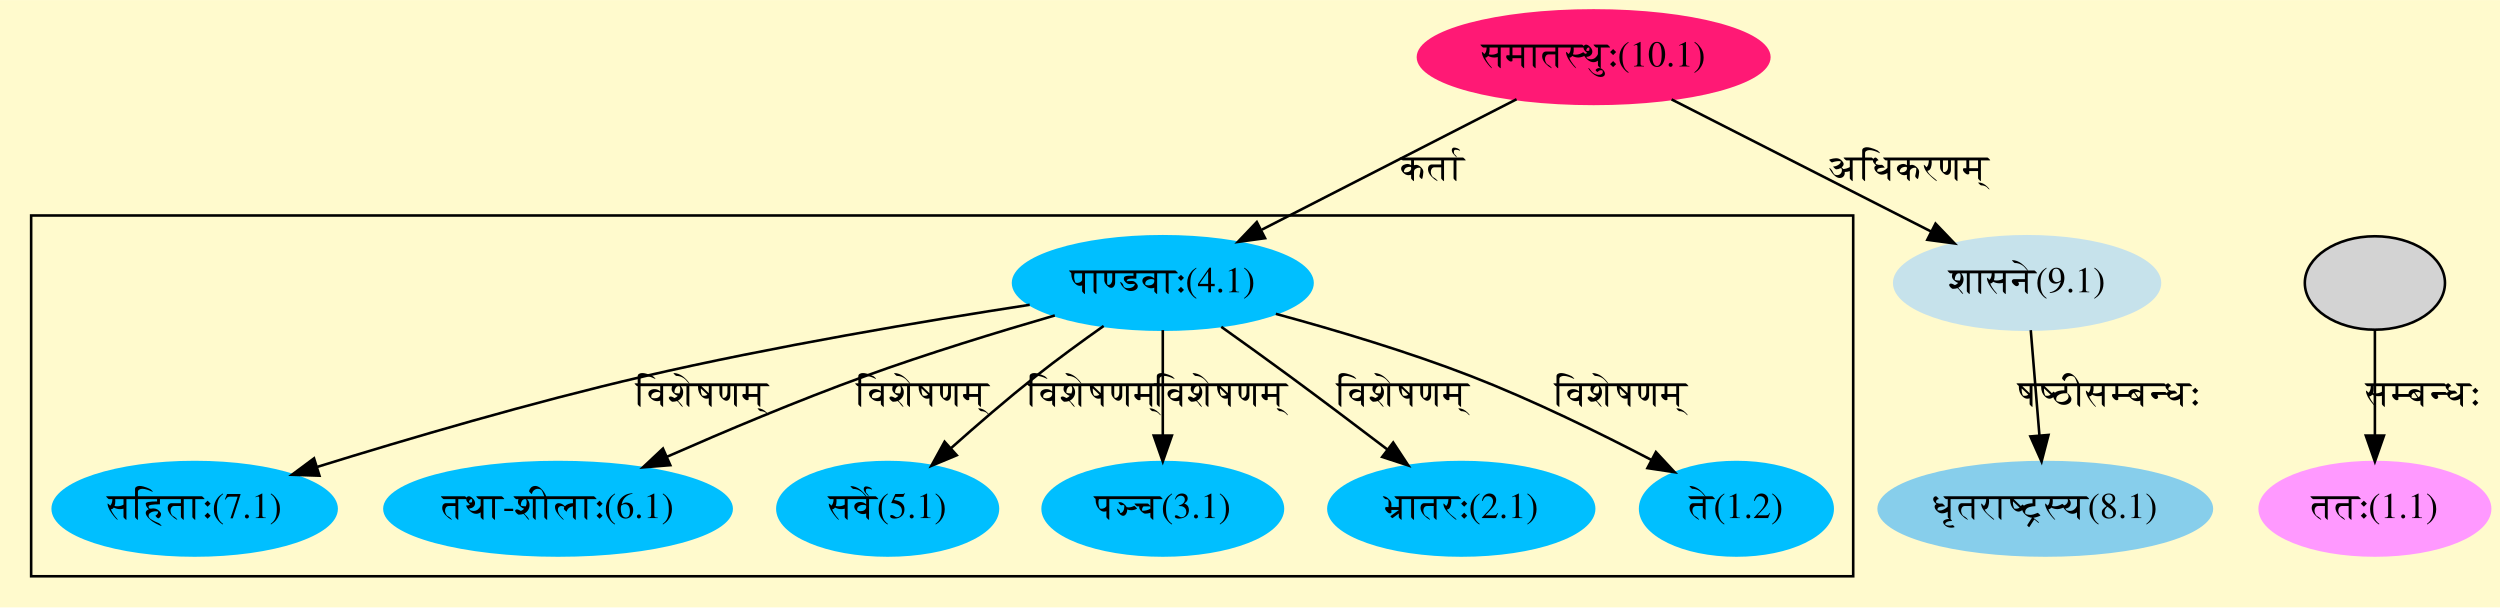
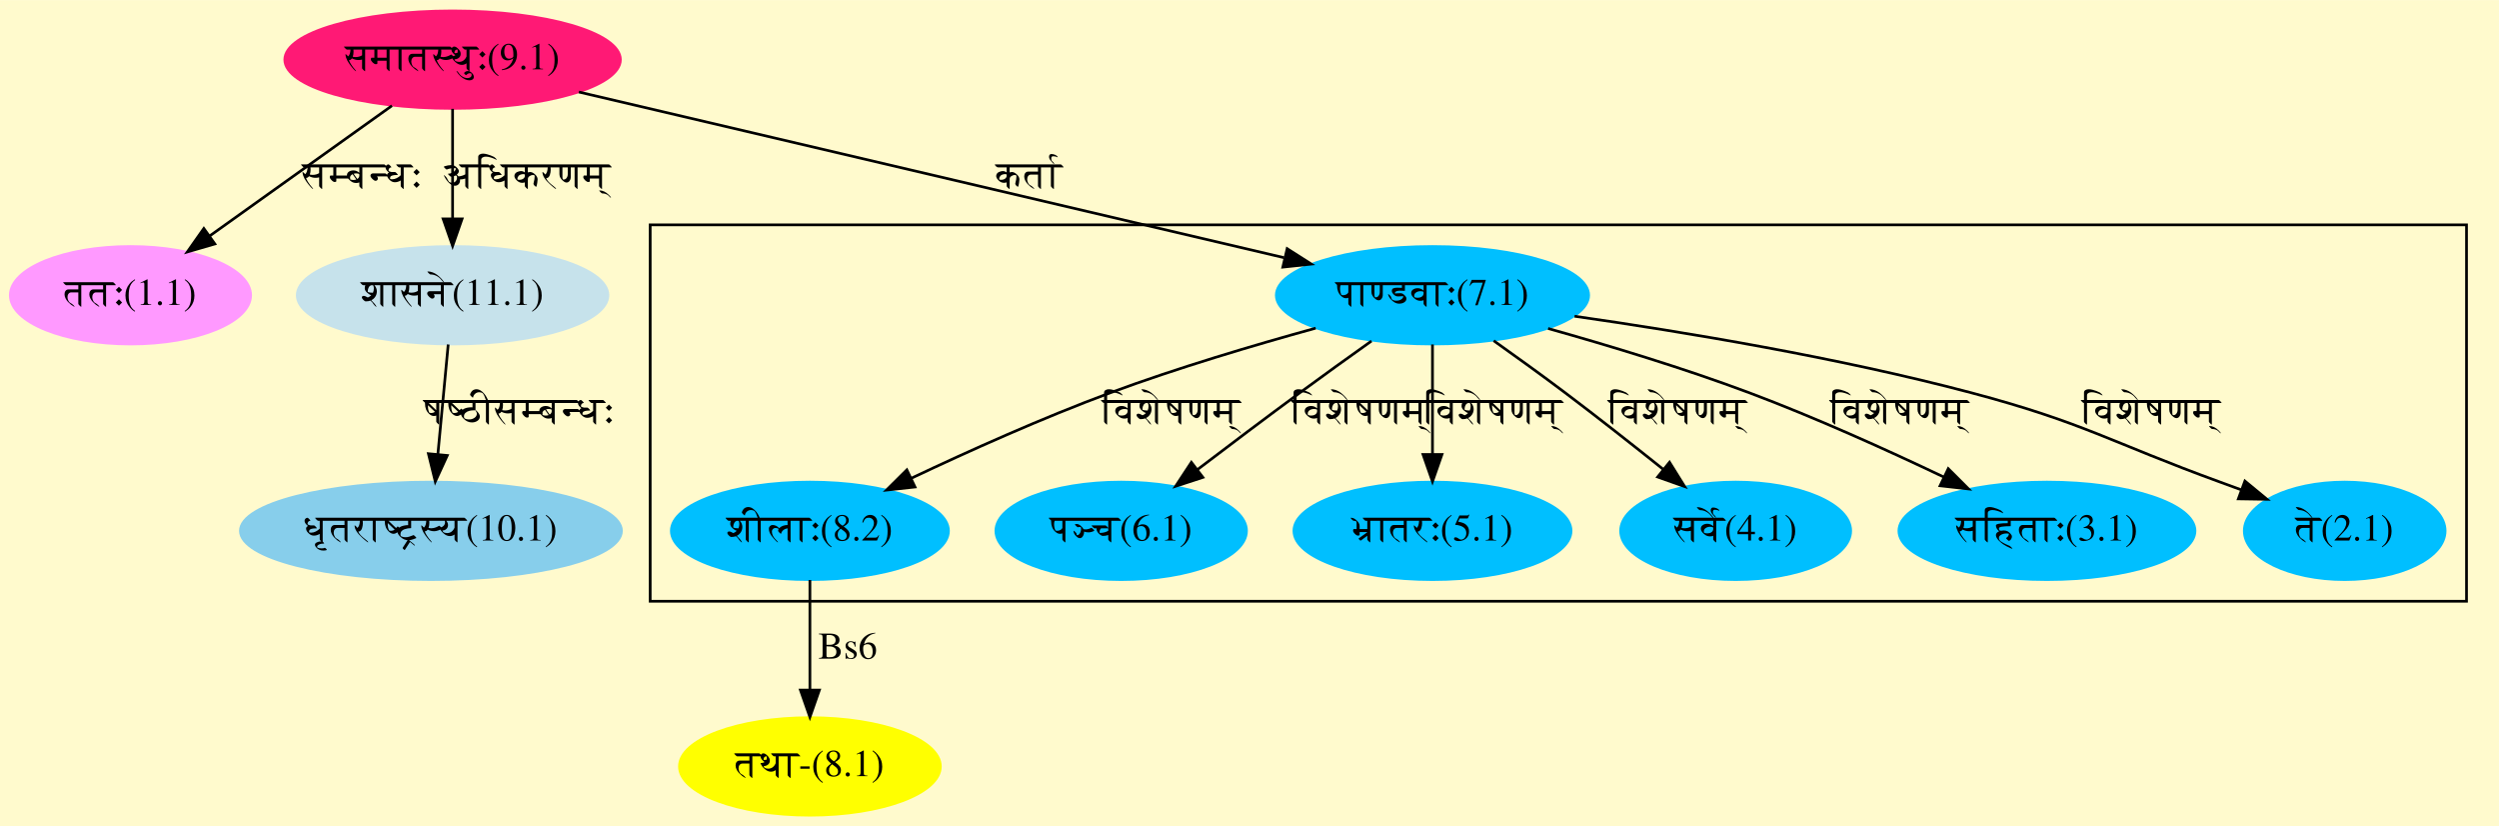
- <svg xmlns="http://www.w3.org/2000/svg" width="963pt" height="234pt" viewBox="0.00 0.00 963.20 234.00">
-   <g id="graph0" class="graph" transform="scale(1 1) rotate(0) translate(4 230)">
-     <polygon fill="#fffacd" stroke="transparent" points="-4,4 -4,-230 959.2,-230 959.2,4 -4,4" />
+ <svg xmlns="http://www.w3.org/2000/svg" width="923pt" height="305pt" viewBox="0.00 0.00 923.20 305.00">
+   <g id="graph0" class="graph" transform="scale(1 1) rotate(0) translate(4 301)">
+     <polygon fill="#fffacd" stroke="transparent" points="-4,4 -4,-301 919.2,-301 919.2,4 -4,4" />
    <g id="clust1" class="cluster">
-       <polygon fill="#fffacd" stroke="black" points="8,-8 8,-147 710,-147 710,-8 8,-8" />
+       <polygon fill="#fffacd" stroke="black" points="236.2,-79 236.2,-218 907.2,-218 907.2,-79 236.2,-79" />
    </g>
    <g id="node1" class="node">
-       <ellipse fill="#00bfff" stroke="#00bfff" cx="665" cy="-34" rx="37.09" ry="18" />
-       <text text-anchor="middle" x="665" y="-30.3" font-family="Times,serif" font-size="14.00">ते(1.2)</text>
+       <ellipse fill="#00bfff" stroke="#00bfff" cx="862.2" cy="-105" rx="37.09" ry="18" />
+       <text text-anchor="middle" x="862.2" y="-101.3" font-family="Times,serif" font-size="14.00">ते(2.1)</text>
    </g>
    <g id="node2" class="node">
-       <ellipse fill="#00bfff" stroke="#00bfff" cx="444" cy="-121" rx="57.69" ry="18" />
-       <text text-anchor="middle" x="444" y="-117.3" font-family="Times,serif" font-size="14.00">पाण्डवाः(4.1)</text>
+       <ellipse fill="#00bfff" stroke="#00bfff" cx="525.2" cy="-192" rx="57.69" ry="18" />
+       <text text-anchor="middle" x="525.2" y="-188.3" font-family="Times,serif" font-size="14.00">पाण्डवाः(7.1)</text>
    </g>
    <g id="edge2" class="edge">
-       <path fill="none" stroke="black" d="M632.33,-52.78C612.62,-63.06 586.8,-75.74 563,-85 538.51,-94.52 510.34,-102.92 487.55,-109.1" />
-       <polygon fill="black" stroke="black" points="633.99,-55.86 641.2,-48.1 630.72,-49.67 633.99,-55.86" />
-       <text text-anchor="middle" x="620.5" y="-73.8" font-family="Times,serif" font-size="14.00">विशेषणम्</text>
+       <path fill="none" stroke="black" d="M823.98,-120.15C821.35,-121.12 818.73,-122.08 816.2,-123 775.38,-137.86 766.18,-144.86 724.2,-156 675.2,-168.99 618.11,-178.47 577.68,-184.26" />
+       <polygon fill="black" stroke="black" points="825.33,-123.39 833.5,-116.65 822.91,-116.82 825.33,-123.39" />
+       <text text-anchor="middle" x="790.7" y="-144.8" font-family="Times,serif" font-size="14.00">विशेषणम्</text>
+     </g>
+     <g id="node9" class="node">
+       <ellipse fill="#ff1975" stroke="#ff1975" cx="163.2" cy="-279" rx="61.99" ry="18" />
+       <text text-anchor="middle" x="163.2" y="-275.3" font-family="Times,serif" font-size="14.00">समातस्थुः(9.1)</text>
+     </g>
+     <g id="edge7" class="edge">
+       <path fill="none" stroke="black" d="M470.35,-205.88C399.29,-222.56 276.64,-251.36 209.85,-267.05" />
+       <polygon fill="black" stroke="black" points="471.51,-209.2 480.44,-203.51 469.91,-202.39 471.51,-209.2" />
+       <text text-anchor="middle" x="376.2" y="-231.8" font-family="Times,serif" font-size="14.00">कर्ता</text>
+     </g>
+     <g id="node3" class="node">
+       <ellipse fill="#00bfff" stroke="#00bfff" cx="752.2" cy="-105" rx="54.69" ry="18" />
+       <text text-anchor="middle" x="752.2" y="-101.3" font-family="Times,serif" font-size="14.00">सहिताः(3.1)</text>
+     </g>
+     <g id="edge3" class="edge">
+       <path fill="none" stroke="black" d="M714.05,-124.89C693.13,-134.85 666.55,-146.87 642.2,-156 617.98,-165.08 590.27,-173.45 567.9,-179.73" />
+       <polygon fill="black" stroke="black" points="715.74,-127.96 723.24,-120.47 712.71,-121.65 715.74,-127.96" />
+       <text text-anchor="middle" x="697.7" y="-144.8" font-family="Times,serif" font-size="14.00">विशेषणम्</text>
+     </g>
+     <g id="node4" class="node">
+       <ellipse fill="#00bfff" stroke="#00bfff" cx="637.2" cy="-105" rx="42.49" ry="18" />
+       <text text-anchor="middle" x="637.2" y="-101.3" font-family="Times,serif" font-size="14.00">सर्वे(4.1)</text>
+     </g>
+     <g id="edge4" class="edge">
+       <path fill="none" stroke="black" d="M610.32,-127.82C599.23,-136.69 586.19,-146.96 574.2,-156 565.68,-162.42 556.17,-169.27 547.81,-175.21" />
+       <polygon fill="black" stroke="black" points="612.77,-130.34 618.37,-121.35 608.38,-124.89 612.77,-130.34" />
+       <text text-anchor="middle" x="615.7" y="-144.8" font-family="Times,serif" font-size="14.00">विशेषणम्</text>
+     </g>
+     <g id="node5" class="node">
+       <ellipse fill="#00bfff" stroke="#00bfff" cx="525.2" cy="-105" rx="51.19" ry="18" />
+       <text text-anchor="middle" x="525.2" y="-101.3" font-family="Times,serif" font-size="14.00">भ्रातरः(5.1)</text>
+     </g>
+     <g id="edge5" class="edge">
+       <path fill="none" stroke="black" d="M525.2,-133.27C525.2,-146.58 525.2,-162.19 525.2,-173.82" />
+       <polygon fill="black" stroke="black" points="528.7,-133.2 525.2,-123.2 521.7,-133.2 528.7,-133.2" />
+       <text text-anchor="middle" x="547.7" y="-144.8" font-family="Times,serif" font-size="14.00">विशेषणम्</text>
+     </g>
+     <g id="node6" class="node">
+       <ellipse fill="#00bfff" stroke="#00bfff" cx="410.2" cy="-105" rx="46.29" ry="18" />
+       <text text-anchor="middle" x="410.2" y="-101.3" font-family="Times,serif" font-size="14.00">पञ्च(6.1)</text>
+     </g>
+     <g id="edge6" class="edge">
+       <path fill="none" stroke="black" d="M438.38,-127.63C450.03,-136.5 463.71,-146.81 476.2,-156 484.79,-162.32 494.31,-169.16 502.66,-175.1" />
+       <polygon fill="black" stroke="black" points="440.38,-124.75 430.31,-121.47 436.13,-130.31 440.38,-124.75" />
+       <text text-anchor="middle" x="498.7" y="-144.8" font-family="Times,serif" font-size="14.00">विशेषणम्</text>
+     </g>
+     <g id="node7" class="node">
+       <ellipse fill="#00bfff" stroke="#00bfff" cx="295.2" cy="-105" rx="51.19" ry="18" />
+       <text text-anchor="middle" x="295.2" y="-101.3" font-family="Times,serif" font-size="14.00">शीलाः(8.2)</text>
+     </g>
+     <g id="edge9" class="edge">
+       <path fill="none" stroke="black" d="M332.52,-124.36C353.81,-134.44 381.16,-146.73 406.2,-156 430.93,-165.16 459.25,-173.57 482.05,-179.85" />
+       <polygon fill="black" stroke="black" points="334.03,-121.2 323.49,-120.05 331.01,-127.52 334.03,-121.2" />
+       <text text-anchor="middle" x="428.7" y="-144.8" font-family="Times,serif" font-size="14.00">विशेषणम्</text>
+     </g>
+     <g id="node8" class="node">
+       <ellipse fill="#ff99ff" stroke="#ff99ff" cx="44.2" cy="-192" rx="44.39" ry="18" />
+       <text text-anchor="middle" x="44.2" y="-188.3" font-family="Times,serif" font-size="14.00">ततः(1.1)</text>
+     </g>
+     <g id="edge1" class="edge">
+       <path fill="none" stroke="black" d="M73.37,-213.84C94.17,-228.69 121.71,-248.37 140.79,-261.99" />
+       <polygon fill="black" stroke="black" points="75.37,-210.96 65.2,-208 71.3,-216.66 75.37,-210.96" />
+       <text text-anchor="middle" x="129.7" y="-231.8" font-family="Times,serif" font-size="14.00">सम्बन्धः</text>
    </g>
    <g id="node10" class="node">
-       <ellipse fill="#ff1975" stroke="#ff1975" cx="610" cy="-208" rx="67.69" ry="18" />
-       <text text-anchor="middle" x="610" y="-204.3" font-family="Times,serif" font-size="14.00">समातस्थुः(10.1)</text>
-     </g>
-     <g id="edge5" class="edge">
-       <path fill="none" stroke="black" d="M482.18,-141.55C512.01,-156.83 552.88,-177.75 580.3,-191.79" />
-       <polygon fill="black" stroke="black" points="483.41,-138.25 472.91,-136.81 480.22,-144.48 483.41,-138.25" />
-       <text text-anchor="middle" x="548" y="-160.8" font-family="Times,serif" font-size="14.00">कर्ता</text>
-     </g>
-     <g id="node3" class="node">
-       <ellipse fill="#00bfff" stroke="#00bfff" cx="559" cy="-34" rx="51.19" ry="18" />
-       <text text-anchor="middle" x="559" y="-30.3" font-family="Times,serif" font-size="14.00">भ्रातरः(2.1)</text>
-     </g>
-     <g id="edge3" class="edge">
-       <path fill="none" stroke="black" d="M530.55,-56.83C518.96,-65.65 505.39,-75.88 493,-85 484.41,-91.32 474.89,-98.16 466.54,-104.1" />
-       <polygon fill="black" stroke="black" points="532.77,-59.54 538.6,-50.69 528.52,-53.97 532.77,-59.54" />
-       <text text-anchor="middle" x="536.5" y="-73.8" font-family="Times,serif" font-size="14.00">विशेषणम्</text>
-     </g>
-     <g id="node4" class="node">
-       <ellipse fill="#00bfff" stroke="#00bfff" cx="444" cy="-34" rx="46.29" ry="18" />
-       <text text-anchor="middle" x="444" y="-30.3" font-family="Times,serif" font-size="14.00">पञ्च(3.1)</text>
-     </g>
-     <g id="edge4" class="edge">
-       <path fill="none" stroke="black" d="M444,-62.27C444,-75.58 444,-91.19 444,-102.82" />
-       <polygon fill="black" stroke="black" points="447.5,-62.2 444,-52.2 440.5,-62.2 447.5,-62.2" />
-       <text text-anchor="middle" x="466.5" y="-73.8" font-family="Times,serif" font-size="14.00">विशेषणम्</text>
-     </g>
-     <g id="node5" class="node">
-       <ellipse fill="#00bfff" stroke="#00bfff" cx="338" cy="-34" rx="42.49" ry="18" />
-       <text text-anchor="middle" x="338" y="-30.3" font-family="Times,serif" font-size="14.00">सर्वे(5.1)</text>
-     </g>
-     <g id="edge6" class="edge">
-       <path fill="none" stroke="black" d="M362.37,-57.33C372.3,-66.17 384.01,-76.29 395,-85 403.36,-91.62 412.83,-98.52 421.21,-104.43" />
-       <polygon fill="black" stroke="black" points="364.61,-54.63 354.83,-50.55 359.93,-59.84 364.61,-54.63" />
-       <text text-anchor="middle" x="417.5" y="-73.8" font-family="Times,serif" font-size="14.00">विशेषणम्</text>
-     </g>
-     <g id="node6" class="node">
-       <ellipse fill="#00bfff" stroke="#00bfff" cx="211" cy="-34" rx="66.89" ry="18" />
-       <text text-anchor="middle" x="211" y="-30.3" font-family="Times,serif" font-size="14.00">तथा-शीलाः(6.1)</text>
-     </g>
-     <g id="edge7" class="edge">
-       <path fill="none" stroke="black" d="M252.9,-54.02C275.26,-63.85 303.38,-75.7 329,-85 353.03,-93.72 380.4,-102.11 402.4,-108.49" />
-       <polygon fill="black" stroke="black" points="254.25,-50.8 243.69,-49.95 251.42,-57.2 254.25,-50.8" />
-       <text text-anchor="middle" x="351.5" y="-73.8" font-family="Times,serif" font-size="14.00">विशेषणम्</text>
-     </g>
-     <g id="node7" class="node">
-       <ellipse fill="#00bfff" stroke="#00bfff" cx="71" cy="-34" rx="54.69" ry="18" />
-       <text text-anchor="middle" x="71" y="-30.3" font-family="Times,serif" font-size="14.00">सहिताः(7.1)</text>
+       <ellipse fill="#ffff00" stroke="#ffff00" cx="295.2" cy="-18" rx="48.19" ry="18" />
+       <text text-anchor="middle" x="295.2" y="-14.3" font-family="Times,serif" font-size="14.00">तथा-(8.1)</text>
    </g>
    <g id="edge8" class="edge">
-       <path fill="none" stroke="black" d="M118.31,-50.17C152.88,-60.89 201.03,-75.06 244,-85 294.14,-96.6 352.14,-106.35 392.73,-112.59" />
-       <polygon fill="black" stroke="black" points="119.08,-46.75 108.49,-47.11 116.99,-53.43 119.08,-46.75" />
-       <text text-anchor="middle" x="266.5" y="-73.8" font-family="Times,serif" font-size="14.00">विशेषणम्</text>
-     </g>
-     <g id="node8" class="node">
-       <ellipse fill="#ff99ff" stroke="#ff99ff" cx="911" cy="-34" rx="44.39" ry="18" />
-       <text text-anchor="middle" x="911" y="-30.3" font-family="Times,serif" font-size="14.00">ततः(1.1)</text>
-     </g>
-     <g id="node9" class="node">
-       <ellipse fill="lightgrey" stroke="black" cx="911" cy="-121" rx="27" ry="18" />
-     </g>
-     <g id="edge1" class="edge">
-       <path fill="none" stroke="black" d="M911,-62.27C911,-75.58 911,-91.19 911,-102.82" />
-       <polygon fill="black" stroke="black" points="914.5,-62.2 911,-52.2 907.5,-62.2 914.5,-62.2" />
-       <text text-anchor="middle" x="929.5" y="-73.8" font-family="Times,serif" font-size="14.00">सम्बन्धः</text>
+       <path fill="none" stroke="black" d="M295.2,-46.27C295.2,-59.58 295.2,-75.19 295.2,-86.82" />
+       <polygon fill="black" stroke="black" points="298.7,-46.2 295.2,-36.2 291.7,-46.2 298.7,-46.2" />
+       <text text-anchor="middle" x="309.2" y="-57.8" font-family="Times,serif" font-size="14.00">Bs6</text>
    </g>
    <g id="node11" class="node">
-       <ellipse fill="#87ceeb" stroke="#87ceeb" cx="784" cy="-34" rx="64.19" ry="18" />
-       <text text-anchor="middle" x="784" y="-30.3" font-family="Times,serif" font-size="14.00">धृतराष्ट्रस्य(8.1)</text>
+       <ellipse fill="#87ceeb" stroke="#87ceeb" cx="155.2" cy="-105" rx="70.39" ry="18" />
+       <text text-anchor="middle" x="155.2" y="-101.3" font-family="Times,serif" font-size="14.00">धृतराष्ट्रस्य(10.1)</text>
    </g>
    <g id="node12" class="node">
-       <ellipse fill="#c6e2eb" stroke="#c6e2eb" cx="777" cy="-121" rx="51.19" ry="18" />
-       <text text-anchor="middle" x="777" y="-117.3" font-family="Times,serif" font-size="14.00">शासने(9.1)</text>
-     </g>
-     <g id="edge9" class="edge">
-       <path fill="none" stroke="black" d="M781.75,-62.27C780.66,-75.58 779.37,-91.19 778.41,-102.82" />
-       <polygon fill="black" stroke="black" points="785.25,-62.45 782.58,-52.2 778.27,-61.88 785.25,-62.45" />
-       <text text-anchor="middle" x="808.5" y="-73.8" font-family="Times,serif" font-size="14.00">षष्ठीसम्बन्धः</text>
+       <ellipse fill="#c6e2eb" stroke="#c6e2eb" cx="163.2" cy="-192" rx="57.39" ry="18" />
+       <text text-anchor="middle" x="163.2" y="-188.3" font-family="Times,serif" font-size="14.00">शासने(11.1)</text>
    </g>
    <g id="edge10" class="edge">
-       <path fill="none" stroke="black" d="M740.12,-140.77C710.04,-156.08 668.08,-177.44 640.02,-191.72" />
-       <polygon fill="black" stroke="black" points="741.72,-143.88 749.05,-136.23 738.55,-137.64 741.72,-143.88" />
-       <text text-anchor="middle" x="731.5" y="-160.8" font-family="Times,serif" font-size="14.00">अधिकरणम्</text>
+       <path fill="none" stroke="black" d="M157.76,-133.27C159.02,-146.58 160.48,-162.19 161.58,-173.82" />
+       <polygon fill="black" stroke="black" points="161.24,-132.83 156.81,-123.2 154.27,-133.49 161.24,-132.83" />
+       <text text-anchor="middle" x="187.7" y="-144.8" font-family="Times,serif" font-size="14.00">षष्ठीसम्बन्धः</text>
+     </g>
+     <g id="edge11" class="edge">
+       <path fill="none" stroke="black" d="M163.2,-220.27C163.2,-233.58 163.2,-249.19 163.2,-260.82" />
+       <polygon fill="black" stroke="black" points="166.7,-220.2 163.2,-210.2 159.7,-220.2 166.7,-220.2" />
+       <text text-anchor="middle" x="190.7" y="-231.8" font-family="Times,serif" font-size="14.00">अधिकरणम्</text>
    </g>
  </g>
</svg>
